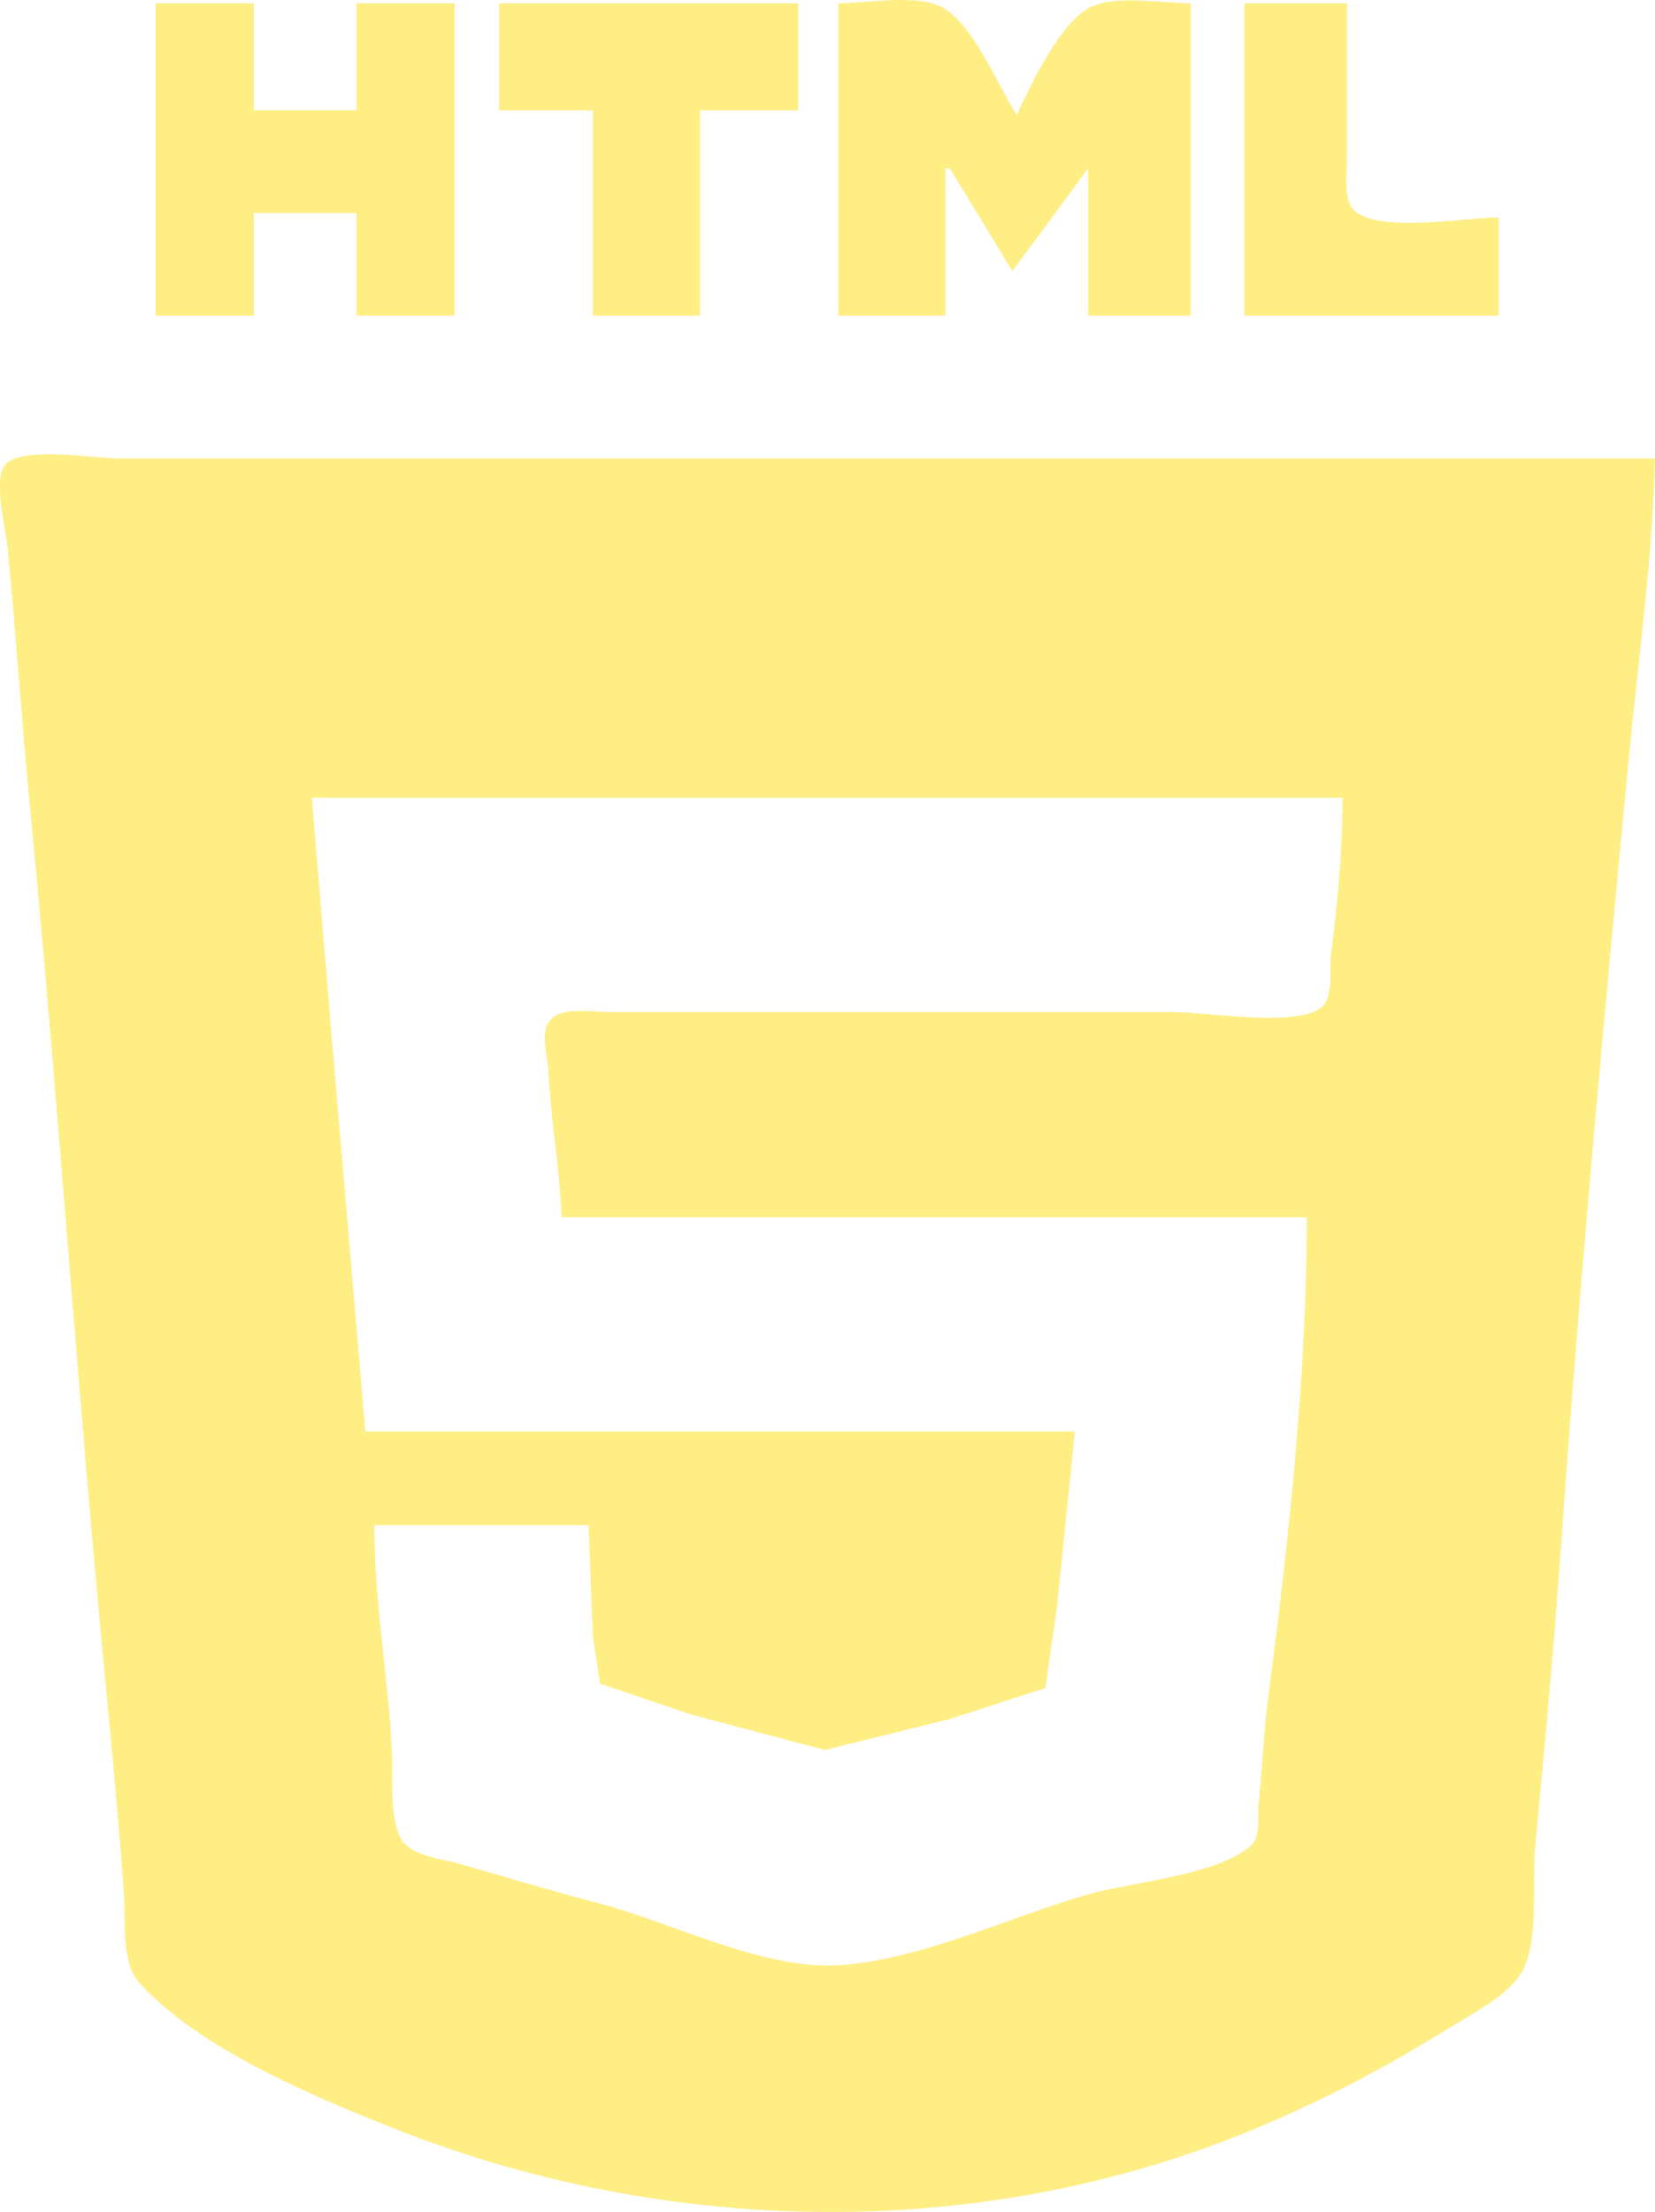
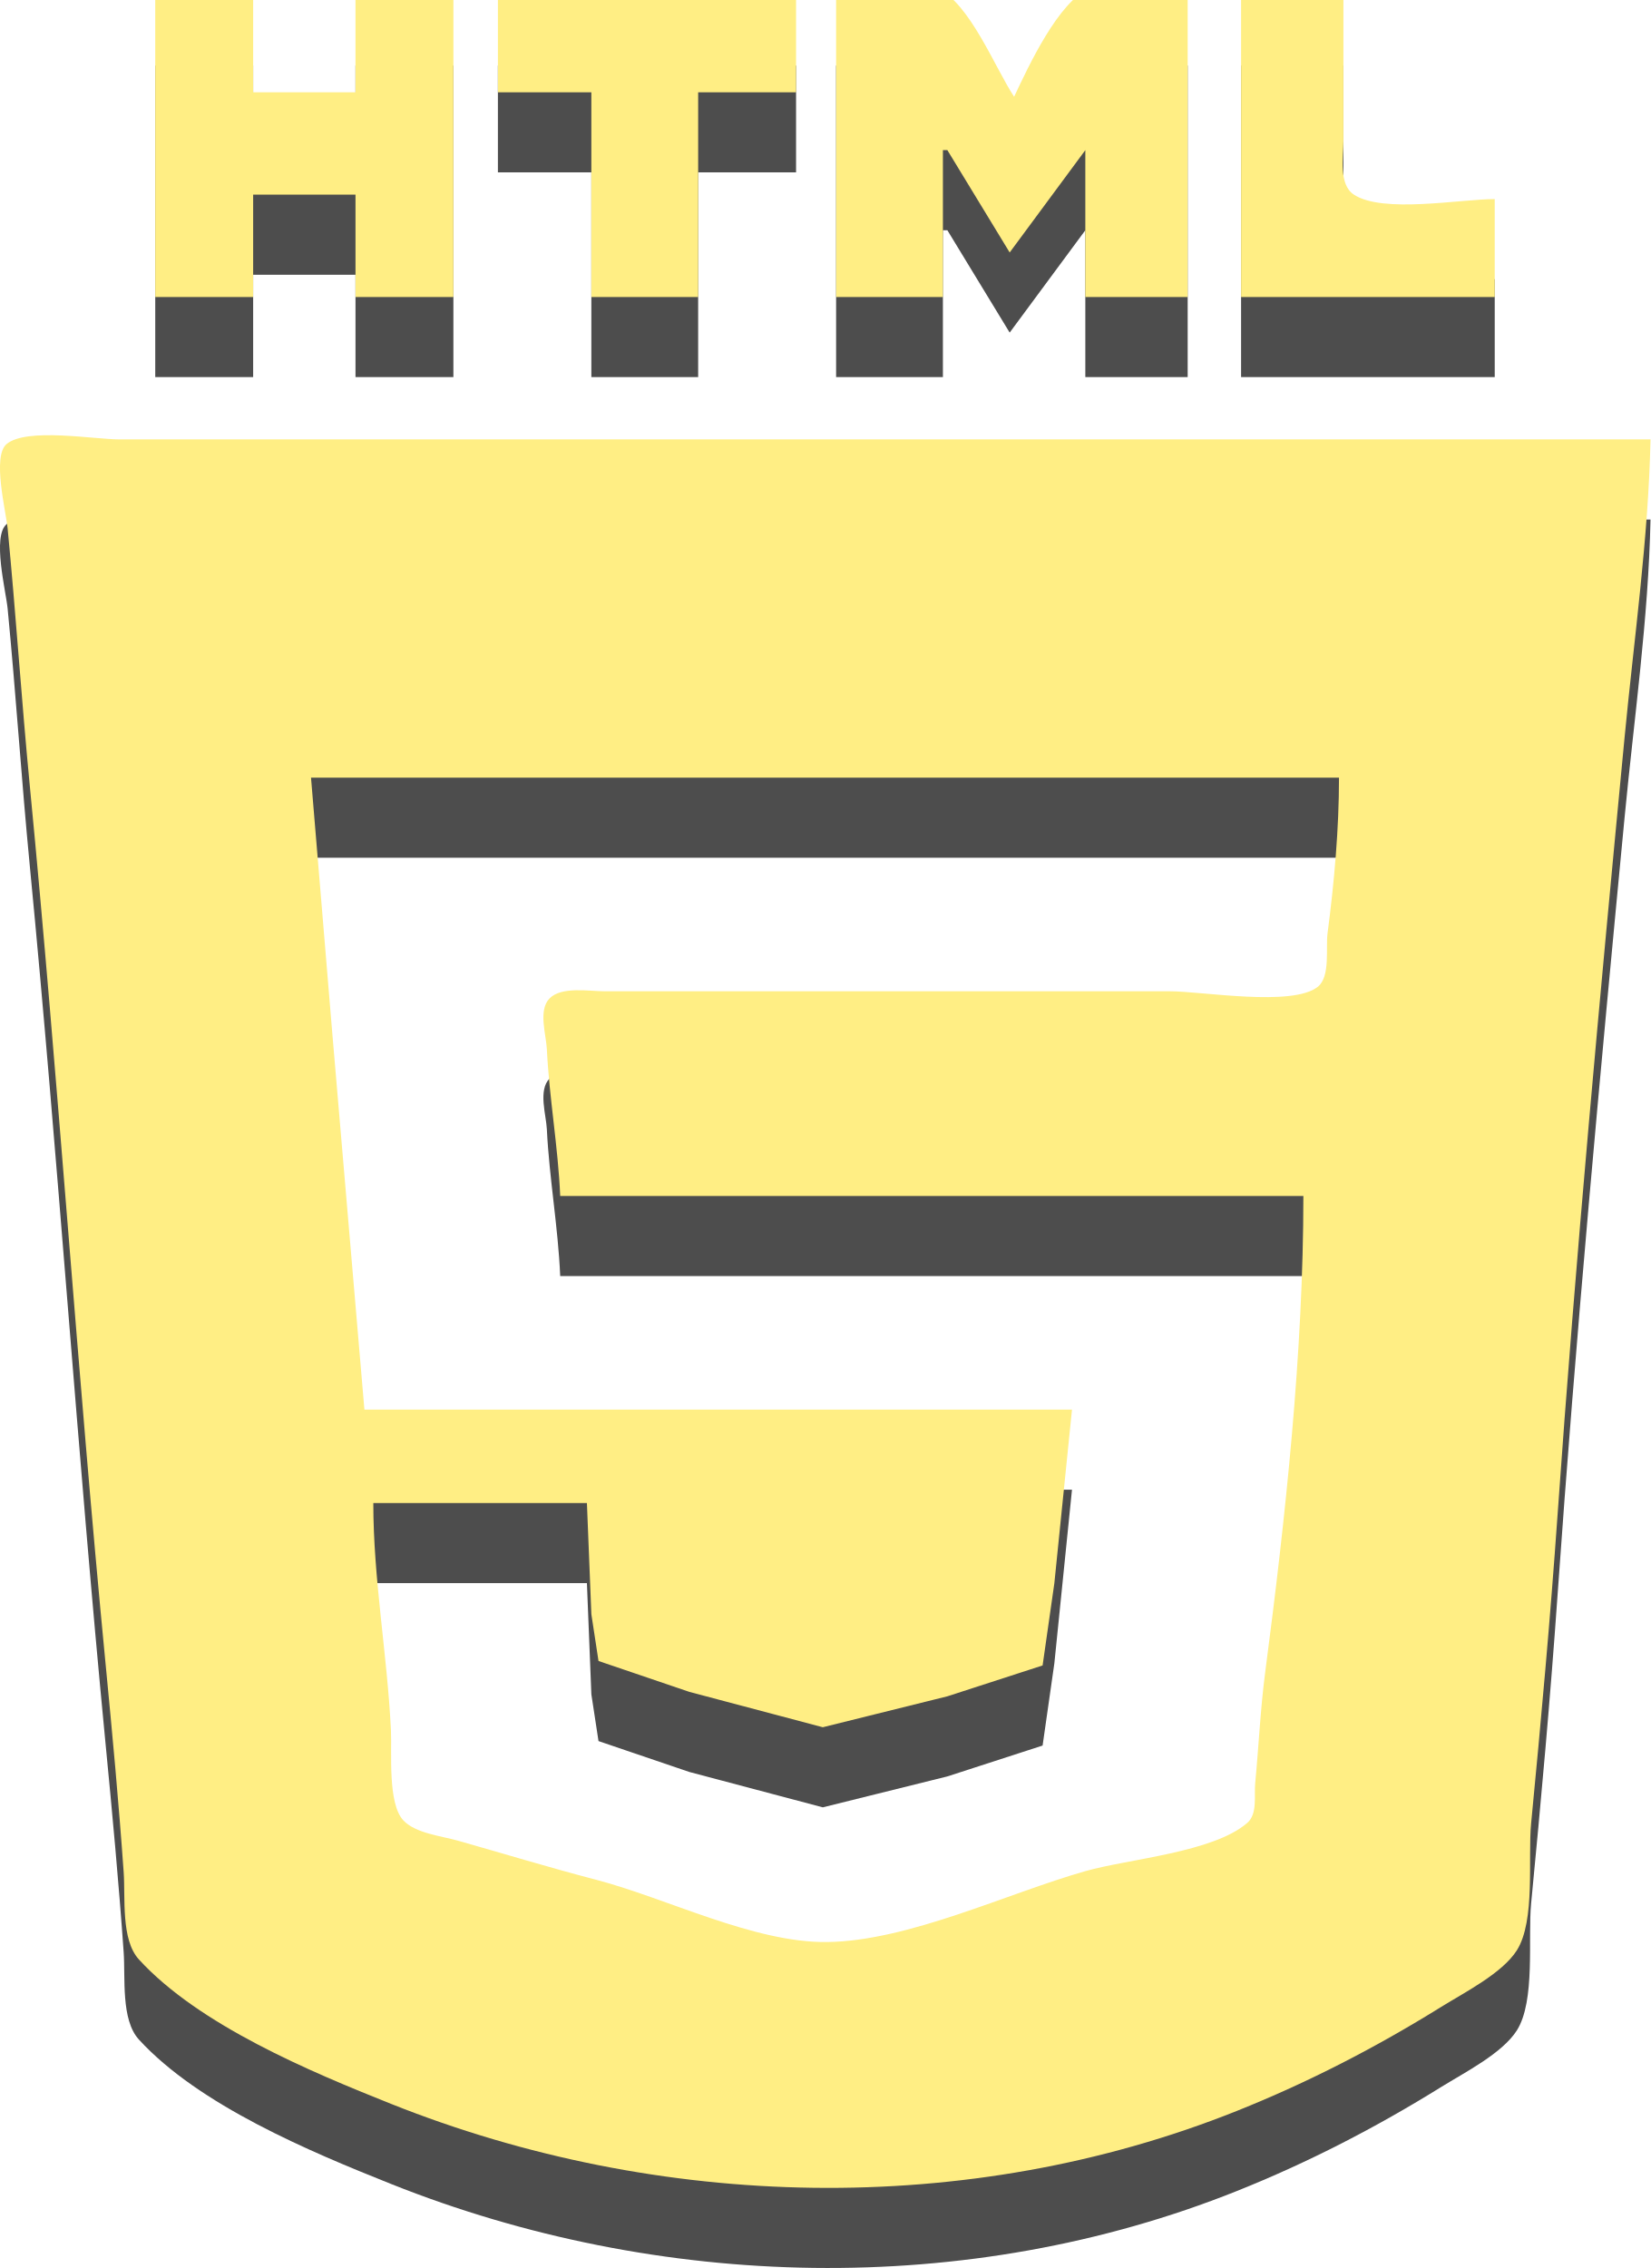
- <svg xmlns="http://www.w3.org/2000/svg" width="98.13mm" height="131.131mm" viewBox="0 0 98.13 131.131" version="1.1" id="svg8">
+ <svg xmlns="http://www.w3.org/2000/svg" width="98.13mm" height="134.835mm" viewBox="0 0 98.13 134.835" version="1.1" id="svg8">
  <defs id="defs2" />
-   <g id="layer1" transform="translate(-282.9561,-21.38172)">
-     <path style="fill:#ffee84;stroke:none;stroke-width:0.265;fill-opacity:1" d="m 292.186,21.576 v 18.521 h 5.821 v -6.085 h 6.085 v 6.085 h 5.821 V 21.576 h -5.821 v 6.35 h -6.085 v -6.35 h -5.821 m 20.373,0 v 6.35 h 5.556 v 12.171 h 6.35 V 27.926 h 5.821 v -6.35 H 312.559 m 20.108,0 v 18.521 h 6.35 v -8.731 h 0.265 l 3.704,6.085 4.498,-6.085 v 8.731 h 6.085 V 21.576 c -1.69,0 -4.217,-0.474 -5.796,0.16 -1.884,0.756 -3.689,4.692 -4.523,6.455 -1.139,-1.722 -2.648,-5.599 -4.584,-6.455 -1.559,-0.69 -4.305,-0.16 -5.999,-0.16 m 24.077,0 v 18.521 h 15.081 v -5.821 c -2.039,0 -6.67,0.871 -8.383,-0.272 -0.909,-0.607 -0.613,-2.236 -0.613,-3.168 v -9.26 h -6.085 m 24.342,26.987 h -72.496 -18.521 c -1.514,0 -5.52,-0.713 -6.716,0.272 -0.878,0.723 -0.043,3.99 0.056,5.02 0.495,5.11 0.828,10.235 1.323,15.346 1.68,17.357 2.818,34.766 4.498,52.123 0.4,4.133 0.789,8.294 1.08,12.435 0.105,1.5 -0.171,3.995 0.902,5.169 3.564,3.901 10.172,6.665 14.997,8.59 15.909,6.344 34.274,6.817 50.271,0.423 4.256,-1.701 8.278,-3.776 12.171,-6.195 1.355,-0.842 3.626,-1.99 4.491,-3.36 1.113,-1.764 0.648,-5.489 0.846,-7.537 0.588,-6.077 1.139,-12.166 1.566,-18.256 1.082,-15.432 2.518,-30.902 3.99,-46.302 0.56,-5.86 1.421,-11.842 1.543,-17.727 m -18.521,20.108 c -2.7e-4,3.051 -0.284,6.236 -0.682,9.26 -0.113,0.863 0.179,2.559 -0.573,3.168 -1.5,1.213 -6.883,0.272 -8.8,0.272 h -25.135 -8.467 c -0.919,0 -2.566,-0.302 -3.279,0.424 -0.688,0.702 -0.203,2.149 -0.161,3.015 0.143,2.916 0.669,5.815 0.794,8.731 h 44.185 c 0,9.254 -1.064,19.134 -2.269,28.31 -0.287,2.184 -0.387,4.42 -0.596,6.615 -0.069,0.725 0.147,1.809 -0.469,2.344 -2.028,1.763 -7.051,2.138 -9.63,2.87 -4.655,1.323 -10.51,4.153 -15.346,4.215 -4.358,0.056 -9.547,-2.611 -13.758,-3.708 -2.749,-0.716 -5.469,-1.546 -8.202,-2.32 -0.973,-0.276 -2.524,-0.435 -3.243,-1.207 -0.941,-1.01 -0.671,-4.038 -0.736,-5.37 -0.219,-4.503 -1.048,-8.978 -1.048,-13.494 h 12.7 l 0.265,6.615 0.424,2.775 5.397,1.835 7.938,2.104 7.408,-1.839 5.661,-1.835 0.699,-4.891 1.048,-10.319 H 304.622 l -1.897,-22.225 -1.278,-15.346 z" id="path5058" />
+   <g id="layer1" transform="translate(-282.9561,-17.67755)">
+     <path style="fill:#4d4d4d;fill-opacity:1;stroke:none;stroke-width:0.265" d="m 292.186,21.576 v 18.521 h 5.821 v -6.085 h 6.085 v 6.085 h 5.821 V 21.576 h -5.821 v 6.35 h -6.085 v -6.35 h -5.821 m 20.373,0 v 6.35 h 5.556 v 12.171 h 6.35 V 27.926 h 5.821 v -6.35 H 312.559 m 20.108,0 v 18.521 h 6.35 v -8.731 h 0.265 l 3.704,6.085 4.498,-6.085 v 8.731 h 6.085 V 21.576 c -1.69,0 -4.217,-0.474 -5.796,0.16 -1.884,0.756 -3.689,4.692 -4.523,6.455 -1.139,-1.722 -2.648,-5.599 -4.584,-6.455 -1.559,-0.69 -4.305,-0.16 -5.999,-0.16 m 24.077,0 v 18.521 h 15.081 v -5.821 c -2.039,0 -6.67,0.871 -8.383,-0.272 -0.909,-0.607 -0.613,-2.236 -0.613,-3.168 v -9.26 h -6.085 m 24.342,26.987 h -72.496 -18.521 c -1.514,0 -5.52,-0.713 -6.716,0.272 -0.878,0.723 -0.043,3.99 0.056,5.02 0.495,5.11 0.828,10.235 1.323,15.346 1.68,17.357 2.818,34.766 4.498,52.123 0.4,4.133 0.789,8.294 1.08,12.435 0.105,1.5 -0.171,3.995 0.902,5.169 3.564,3.901 10.172,6.665 14.997,8.59 15.909,6.344 34.274,6.817 50.271,0.423 4.256,-1.701 8.278,-3.776 12.171,-6.195 1.355,-0.842 3.626,-1.99 4.491,-3.36 1.113,-1.764 0.648,-5.489 0.846,-7.537 0.588,-6.077 1.139,-12.166 1.566,-18.256 1.082,-15.432 2.518,-30.902 3.99,-46.302 0.56,-5.86 1.421,-11.842 1.543,-17.727 m -18.521,20.108 c -2.7e-4,3.051 -0.284,6.236 -0.682,9.26 -0.113,0.863 0.179,2.559 -0.573,3.168 -1.5,1.213 -6.883,0.272 -8.8,0.272 h -25.135 -8.467 c -0.919,0 -2.566,-0.302 -3.279,0.424 -0.688,0.702 -0.203,2.149 -0.161,3.015 0.143,2.916 0.669,5.815 0.794,8.731 h 44.185 c 0,9.254 -1.064,19.134 -2.269,28.31 -0.287,2.184 -0.387,4.42 -0.596,6.615 -0.069,0.725 0.147,1.809 -0.469,2.344 -2.028,1.763 -7.051,2.138 -9.63,2.87 -4.655,1.323 -10.51,4.153 -15.346,4.215 -4.358,0.056 -9.547,-2.611 -13.758,-3.708 -2.749,-0.716 -5.469,-1.546 -8.202,-2.32 -0.973,-0.276 -2.524,-0.435 -3.243,-1.207 -0.941,-1.01 -0.671,-4.038 -0.736,-5.37 -0.219,-4.503 -1.048,-8.978 -1.048,-13.494 h 12.7 l 0.265,6.615 0.424,2.775 5.397,1.835 7.938,2.104 7.408,-1.839 5.661,-1.835 0.699,-4.891 1.048,-10.319 H 304.622 l -1.897,-22.225 -1.278,-15.346 z" id="path5058" />
+     <path style="fill:#ffee84;fill-opacity:1;stroke:none;stroke-width:0.265" d="m 292.186,16.814 v 18.521 h 5.821 v -6.085 h 6.085 v 6.085 h 5.821 V 16.814 h -5.821 v 6.35 h -6.085 v -6.35 h -5.821 m 20.373,0 v 6.35 h 5.556 v 12.171 h 6.35 V 23.164 h 5.821 v -6.35 H 312.559 m 20.108,0 v 18.521 h 6.35 V 26.603 h 0.265 l 3.704,6.085 4.498,-6.085 v 8.731 h 6.085 V 16.814 c -1.69,0 -4.217,-0.474 -5.796,0.16 -1.884,0.756 -3.689,4.692 -4.523,6.455 -1.139,-1.722 -2.648,-5.599 -4.584,-6.455 -1.559,-0.69 -4.305,-0.16 -5.999,-0.16 m 24.077,0 v 18.521 h 15.081 v -5.821 c -2.039,0 -6.67,0.871 -8.383,-0.272 -0.909,-0.607 -0.613,-2.236 -0.613,-3.168 v -9.26 h -6.085 m 24.342,26.987 h -72.496 -18.521 c -1.514,0 -5.52,-0.713 -6.716,0.272 -0.878,0.723 -0.043,3.99 0.056,5.02 0.495,5.11 0.828,10.235 1.323,15.346 1.68,17.357 2.818,34.766 4.498,52.123 0.4,4.133 0.789,8.294 1.08,12.435 0.105,1.5 -0.171,3.995 0.902,5.169 3.564,3.901 10.172,6.665 14.997,8.59 15.909,6.344 34.274,6.817 50.271,0.423 4.256,-1.701 8.278,-3.776 12.171,-6.195 1.355,-0.842 3.626,-1.99 4.491,-3.36 1.113,-1.764 0.648,-5.489 0.846,-7.537 0.588,-6.077 1.139,-12.166 1.566,-18.256 1.082,-15.432 2.518,-30.902 3.99,-46.302 0.56,-5.86 1.421,-11.842 1.543,-17.727 m -18.521,20.108 c -2.7e-4,3.051 -0.284,6.236 -0.682,9.26 -0.113,0.863 0.179,2.559 -0.573,3.168 -1.5,1.213 -6.883,0.272 -8.8,0.272 h -25.135 -8.467 c -0.919,0 -2.566,-0.302 -3.279,0.424 -0.688,0.702 -0.203,2.149 -0.161,3.015 0.143,2.916 0.669,5.815 0.794,8.731 h 44.185 c 0,9.254 -1.064,19.134 -2.269,28.31 -0.287,2.184 -0.387,4.42 -0.596,6.615 -0.069,0.725 0.147,1.809 -0.469,2.344 -2.028,1.763 -7.051,2.138 -9.63,2.87 -4.655,1.323 -10.51,4.153 -15.346,4.215 -4.358,0.056 -9.547,-2.611 -13.758,-3.708 -2.749,-0.716 -5.469,-1.546 -8.202,-2.32 -0.973,-0.276 -2.524,-0.435 -3.243,-1.207 -0.941,-1.01 -0.671,-4.038 -0.736,-5.37 -0.219,-4.503 -1.048,-8.978 -1.048,-13.494 h 12.7 l 0.265,6.615 0.424,2.775 5.397,1.835 7.938,2.104 7.408,-1.839 5.661,-1.835 0.699,-4.891 1.048,-10.319 H 304.622 l -1.897,-22.225 -1.278,-15.346 z" id="path5058-9" />
  </g>
</svg>
